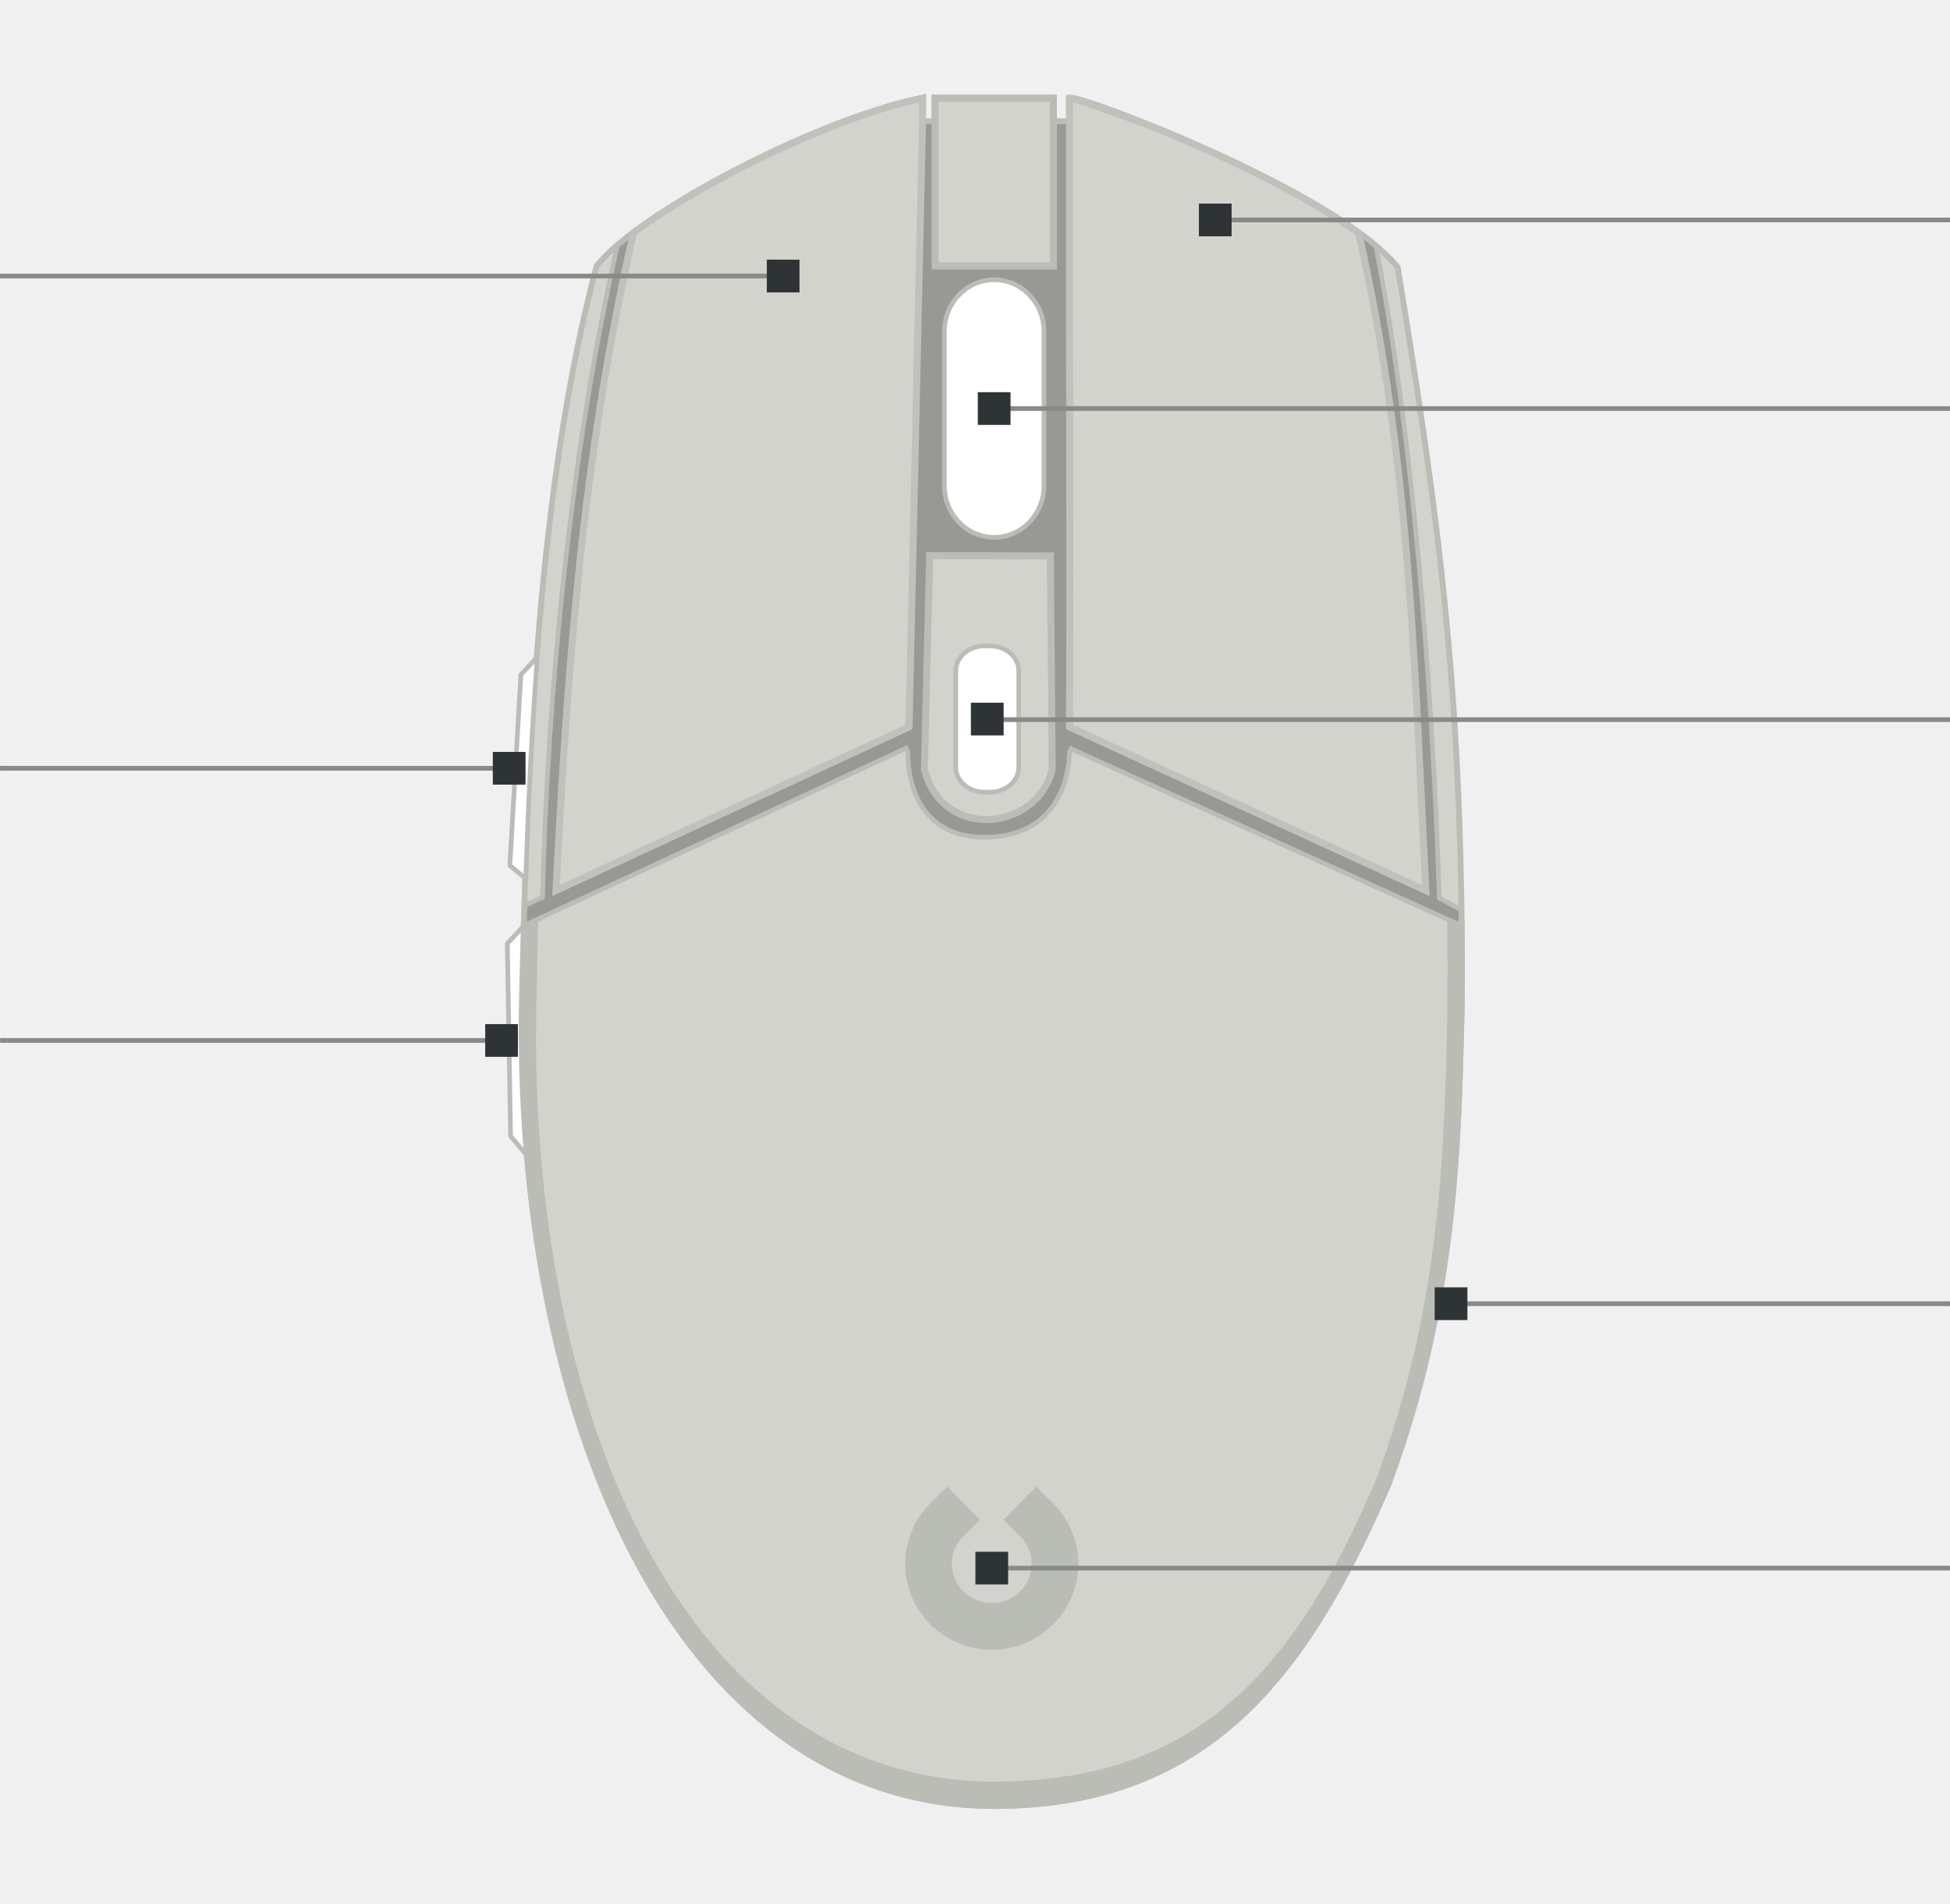
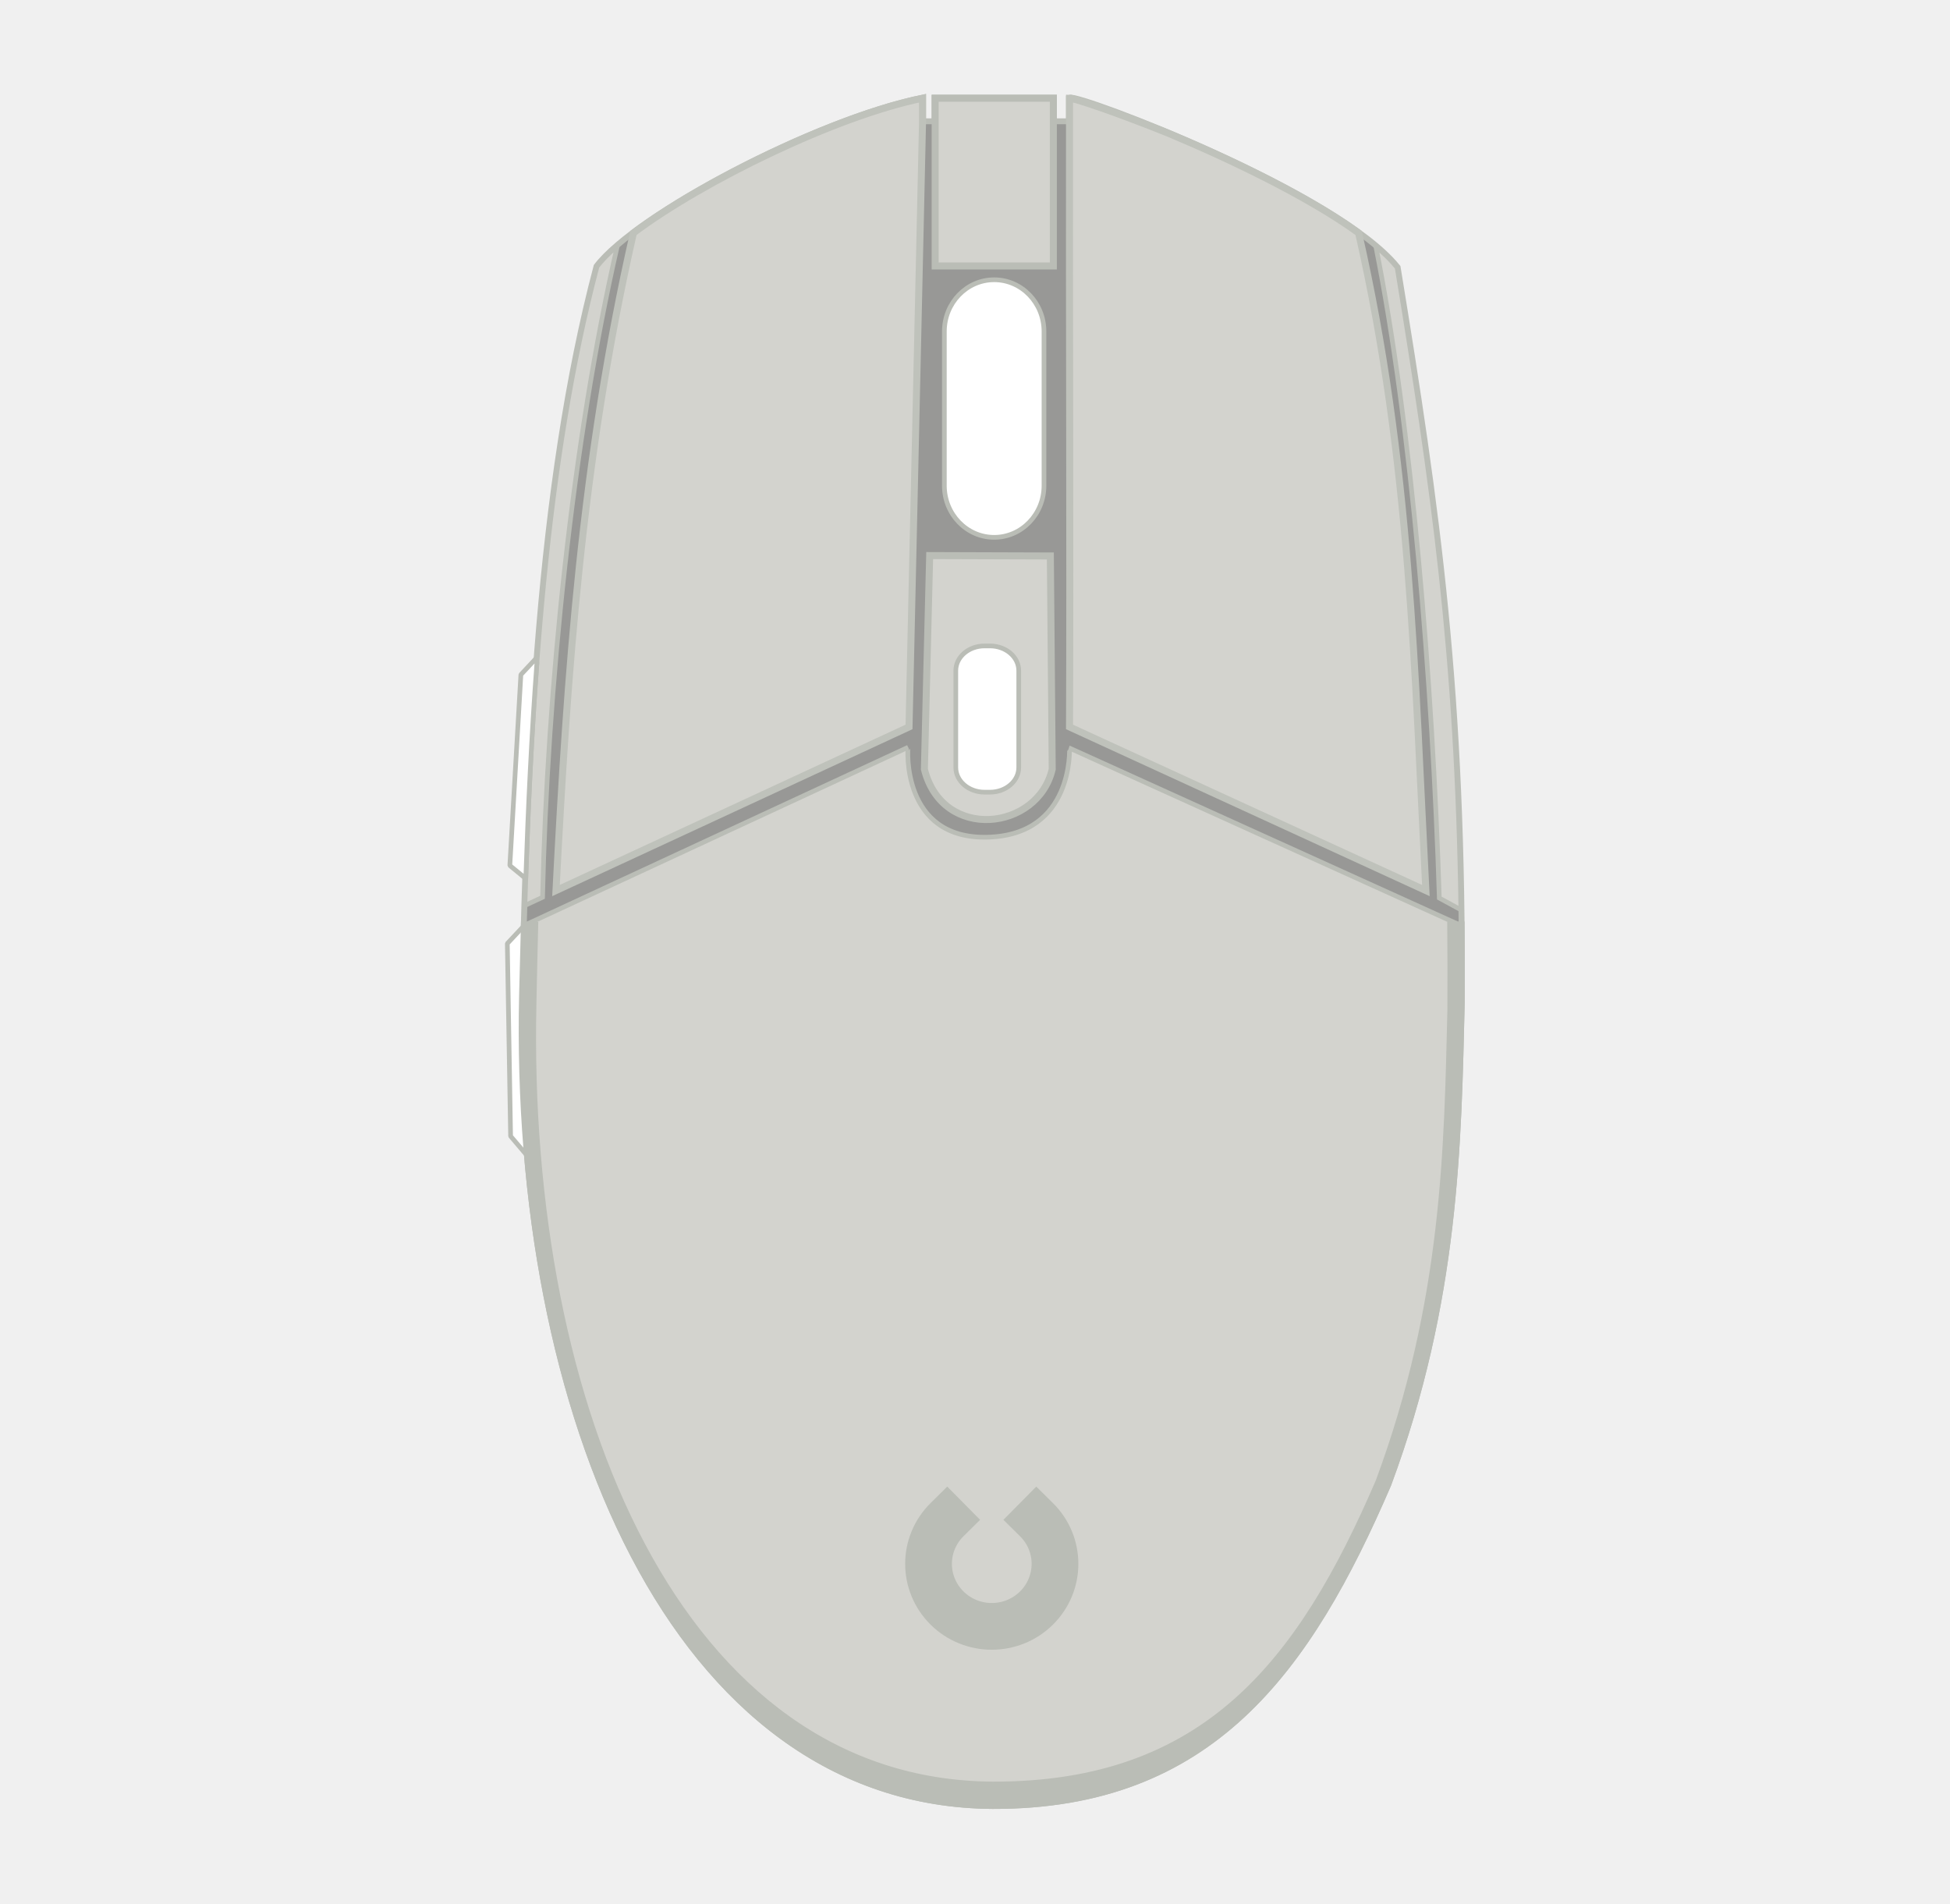
<svg xmlns="http://www.w3.org/2000/svg" width="417.2" height="407.25" viewBox="0 0 417.2 407.25" version="1.1" id="svg8">
  <defs id="defs2">
    </defs>
  <g id="Device" transform="translate(-68.7916,-394.0267)" style="display:inline">
    <path transform="translate(0,400.0001)" style="color:#000000;display:inline;overflow:visible;opacity:1;fill:#d3d3ce;fill-opacity:1;stroke:#babdb6;stroke-width:1.5;stroke-linecap:butt;stroke-linejoin:miter;stroke-miterlimit:4;stroke-dasharray:none;stroke-dashoffset:0;stroke-opacity:1;marker:none;marker-start:none;marker-mid:none;marker-end:none;paint-order:normal" d="m 266.166,15.045 c -22.925,4.661 -61.301,24.986 -69.639,36.005 -12.62,47.685 -14.805,106.342 -15.924,155.875 -2.006,88.778 32.073,172.959 100.587,173.365 46.629,0.107 67.422,-29.013 84.51,-68.696 14.629,-39.363 14.985,-73.169 15.714,-103.074 0.41,-66.336 -5.201,-105.262 -13.71,-157.257 C 354.763,35.157 299.722,14.28 297.615,15.045 v 5.053 h -3.46 v -5.053 l -25.286,3.5e-4 v 5.053 l -2.703,-10e-6 z" id="path870" />
    <path style="display:inline;fill:#989896;fill-opacity:1;stroke:#babdb6;stroke-width:1px;stroke-linecap:butt;stroke-linejoin:miter;stroke-opacity:1" d="m 229.174,21.01 c -0.166,-0.018 -0.286,-0.016 -0.352,0.008 v 5.055 h -3.459 v -5.055 l -25.285,0.002 v 5.053 H 197.375 v -5.055 c -22.925,4.661 -61.3,24.987 -69.639,36.006 -11.377,42.99 -14.261,94.838 -15.541,140.937 l 0.002,0.002 82.09,-38.08 c -0.097,0.042 -1.553,19.699 16.984,19.229 18.537,-0.47 17.527,-19.053 17.551,-19.061 l 83.709,37.932 0.049,-0.1 C 312.022,141.368 306.682,104.718 298.912,57.234 286.375,41.633 234.331,21.554 229.174,21.01 Z" id="path1006" transform="translate(68.7916,394.0267)" />
    <path transform="translate(0,400.0001)" style="color:#000000;display:inline;overflow:visible;opacity:1;fill:#d3d3ce;fill-opacity:1;stroke:#bfc2bb;stroke-width:1.5;stroke-linecap:square;stroke-linejoin:miter;stroke-miterlimit:4;stroke-dasharray:none;stroke-dashoffset:0;stroke-opacity:1;marker:none;marker-start:none;marker-mid:none;marker-end:none;paint-order:normal" d="m 266.162,15.046 c -18.532,3.769 -47.151,17.77 -61.846,28.818 -11.159,49.018 -14.184,94.599 -16.57,140.693 l 75.529,-35.004 2.891,-129.455 h -0.004 z" id="button0" />
    <path style="display:inline;fill:#d3d3ce;fill-opacity:1;stroke:#babdb6;stroke-width:1px;stroke-linecap:butt;stroke-linejoin:miter;stroke-opacity:1" d="m 132.053,52.619 c -1.829,1.576 -3.299,3.06 -4.316,4.404 -11.024,41.657 -14.086,91.685 -15.43,136.691 l 0.053,-0.014 3.719,-1.732 c 1.005,-44.439 6.382,-97.491 15.994,-139.328 0.001,-0.005 -0.018,-0.015 -0.019,-0.021 z" id="path1008" transform="translate(68.7916,394.0267)" />
    <rect transform="translate(0,400.0001)" style="display:inline;opacity:1;fill:#d3d3ce;fill-opacity:1;stroke:#babdb6;stroke-width:1.5;stroke-miterlimit:4;stroke-dasharray:none;stroke-opacity:1" id="rect985" width="25.286" height="35.886" x="268.869" y="15.045" rx="0" ry="0" />
    <path transform="translate(0,400.0001)" style="display:inline;opacity:1;fill:#d3d3ce;fill-opacity:1;stroke:#babdb6;stroke-width:1.5;stroke-miterlimit:4;stroke-dasharray:none;stroke-opacity:1" d="m 267.694,112.89 25.82,0.084 0.401,45.622 c -3.092,13.172 -23.478,15.501 -27.351,0 z" id="rect1003" />
    <rect transform="translate(0,400.0001)" ry="5.288" rx="6.152" y="132.221" x="273.283" height="31.288" width="13.468" id="button5" style="color:#000000;display:inline;overflow:visible;opacity:1;fill:#ffffff;fill-opacity:1;stroke:#babdb6;stroke-width:1;stroke-linecap:butt;stroke-linejoin:bevel;stroke-miterlimit:4;stroke-dasharray:none;stroke-dashoffset:0;stroke-opacity:1;marker:none;marker-start:none;marker-mid:none;marker-end:none;paint-order:normal" />
    <path style="display:inline;fill:#d3d3ce;fill-opacity:1;stroke:#babdb6;stroke-width:1px;stroke-linecap:butt;stroke-linejoin:miter;stroke-opacity:1" d="m 294.35,52.697 c 7.674,38.319 12.121,93.009 13.588,139.438 l 4.291,2.332 0.314,0.139 c -0.729,-54.668 -6.012,-90.81 -13.631,-137.371 -1.189,-1.479 -2.737,-2.998 -4.562,-4.537 z" id="path1010" transform="translate(68.7916,394.0267)" />
    <path transform="translate(0,400.0001)" style="color:#000000;display:inline;overflow:visible;opacity:1;fill:#d3d3ce;fill-opacity:1;stroke:#bfc2bb;stroke-width:1.5;stroke-linecap:square;stroke-linejoin:miter;stroke-miterlimit:4;stroke-dasharray:none;stroke-dashoffset:0;stroke-opacity:1;marker:none;marker-start:none;marker-mid:none;marker-end:none;paint-order:normal" d="m 297.615,15.046 v 5.053 h -0.004 c -0.072,38.852 0.176,91.903 0.004,129.455 l 76.24,35.004 C 371.468,138.464 370.621,92.883 359.463,43.866 348.692,36.049 332.005,28.076 318.646,22.491 307.623,18.055 298.751,15.066 297.615,15.046 Z" id="button1" />
    <rect transform="translate(0,400.0001)" style="color:#000000;display:inline;overflow:visible;opacity:1;fill:#ffffff;fill-opacity:1;stroke:#babdb6;stroke-width:1;stroke-linecap:butt;stroke-linejoin:bevel;stroke-miterlimit:4;stroke-dasharray:none;stroke-dashoffset:0;stroke-opacity:1;marker:none;marker-start:none;marker-mid:none;marker-end:none;paint-order:normal" id="button2" width="21.315" height="55.109" x="270.836" y="53.881" rx="10.657" ry="11.055" />
    <path transform="translate(0,400.0001)" style="color:#000000;display:inline;overflow:visible;opacity:1;fill:#ffffff;fill-opacity:1;stroke:#babdb6;stroke-width:1;stroke-linecap:butt;stroke-linejoin:bevel;stroke-miterlimit:4;stroke-dasharray:none;stroke-dashoffset:0;stroke-opacity:1;marker:none;marker-start:none;marker-mid:none;marker-end:none;paint-order:normal" d="m 183.47,134.903 -3.238,3.467 -2.363,40.832 3.375,2.764 c 0.016,-0.032 0.029,-0.064 0.045,-0.096 0.497,-15.012 1.216,-30.493 2.373,-45.992 -0.065,-0.321 -0.126,-0.655 -0.191,-0.975 z" id="button4" />
    <path style="color:#000000;display:inline;overflow:visible;fill:none;fill-opacity:1;stroke:#babdb6;stroke-width:10;stroke-linecap:square;stroke-linejoin:bevel;stroke-miterlimit:4;stroke-dasharray:none;stroke-opacity:1" id="led0" d="m -319.148,290.542 a 13.376,13.526 0 0 1 -18.917,0 13.376,13.526 0 0 1 0,-19.128 13.376,13.526 0 0 1 18.917,0" transform="rotate(-90,200,200)" />
    <path transform="translate(0,400.0001)" style="color:#000000;display:inline;overflow:visible;opacity:1;fill:#ffffff;fill-opacity:1;stroke:#babdb6;stroke-width:1;stroke-linecap:butt;stroke-linejoin:bevel;stroke-miterlimit:4;stroke-dasharray:none;stroke-dashoffset:0;stroke-opacity:1;marker:none;marker-start:none;marker-mid:none;marker-end:none;paint-order:normal" d="m 180.988,191.989 -3.656,3.902 0.702,41.214 3.55,4.178 c -0.025,-0.329 -0.022,-0.786 -0.025,-1.211 -0.888,-10.872 -1.208,-21.973 -0.955,-33.148 0.11,-4.877 0.245,-9.901 0.385,-14.936 z" id="button3" />
    <path transform="translate(0,400.0001)" id="led1" d="m 381.388,191.939 c 0.052,5.34 0.062,10.858 0.026,16.58 -0.729,29.905 -1.085,63.711 -15.714,103.074 -17.088,39.683 -37.881,68.803 -84.51,68.696 -68.514,-0.406 -102.593,-84.587 -100.587,-173.365 0.111,-4.912 0.242,-9.865 0.384,-14.937 l 2.198,0.021 c -0.138,4.96 -0.267,11.861 -0.375,16.665 -1.961,86.826 31.368,166.879 98.376,167.276 45.603,0.105 65.94,-26.099 82.652,-64.909 14.308,-38.497 14.655,-71.56 15.369,-100.807 0.035,-5.596 0.025,-13.002 -0.026,-18.225 z" style="color:#000000;display:inline;overflow:visible;opacity:1;fill:#babdb6;fill-opacity:1;stroke:#babdb6;stroke-width:1.5;stroke-linecap:butt;stroke-linejoin:miter;stroke-miterlimit:4;stroke-dasharray:none;stroke-dashoffset:0;stroke-opacity:1;marker:none;marker-start:none;marker-mid:none;marker-end:none;paint-order:normal" />
  </g>
-   <g id="Buttons" style="display:inline" transform="translate(-68.7916,5.973336)">
-     <g id="button4-path">
-       <path id="path964" d="M 69.398,158.395 H 177.726" style="color:#000000;overflow:visible;opacity:1;fill:none;fill-opacity:1;stroke:#888a85;stroke-width:1;stroke-linecap:square;stroke-linejoin:miter;stroke-miterlimit:4;stroke-dasharray:none;stroke-dashoffset:0;stroke-opacity:1;marker:none;marker-start:none;marker-mid:none;marker-end:none;paint-order:normal" />
-       <rect style="color:#000000;text-align:end;overflow:visible;fill:#888a85;fill-opacity:1;stroke:none;stroke-linecap:round" id="button4-leader" width="1" height="1" x="68.807" y="157.895" />
-       <rect y="154.895" x="174.226" height="7" width="7" id="rect974" style="color:#000000;overflow:visible;opacity:1;fill:#2e3436;fill-opacity:1;stroke:none;stroke-width:2;stroke-linecap:square;stroke-linejoin:miter;stroke-miterlimit:4;stroke-dasharray:none;stroke-dashoffset:0;stroke-opacity:1;marker:none;marker-start:none;marker-mid:none;marker-end:none;paint-order:normal" />
-     </g>
-     <g id="button3-path">
-       <path style="color:#000000;overflow:visible;opacity:1;fill:none;fill-opacity:1;stroke:#888a85;stroke-width:1;stroke-linecap:square;stroke-linejoin:miter;stroke-miterlimit:4;stroke-dasharray:none;stroke-dashoffset:0;stroke-opacity:1;marker:none;marker-start:none;marker-mid:none;marker-end:none;paint-order:normal" d="M 69.516,216.628 H 176.101" id="path966" />
-       <rect y="216.128" x="68.814" height="1" width="1" id="button3-leader" style="color:#000000;text-align:end;overflow:visible;fill:#888a85;fill-opacity:1;stroke:none;stroke-linecap:round" />
-       <rect style="color:#000000;overflow:visible;opacity:1;fill:#2e3436;fill-opacity:1;stroke:none;stroke-width:2;stroke-linecap:square;stroke-linejoin:miter;stroke-miterlimit:4;stroke-dasharray:none;stroke-dashoffset:0;stroke-opacity:1;marker:none;marker-start:none;marker-mid:none;marker-end:none;paint-order:normal" id="rect976" width="7" height="7" x="172.601" y="213.128" />
-     </g>
-     <g id="button5-path">
-       <rect y="147.485" x="485" height="1" width="1" id="button5-leader" style="color:#000000;text-align:start;overflow:visible;fill:#888a85;fill-opacity:1;stroke:none;stroke-linecap:round" />
-       <path style="color:#000000;overflow:visible;opacity:1;fill:none;fill-opacity:1;stroke:#888a85;stroke-width:1;stroke-linecap:square;stroke-linejoin:miter;stroke-miterlimit:4;stroke-dasharray:none;stroke-dashoffset:0;stroke-opacity:1;marker:none;marker-start:none;marker-mid:none;marker-end:none;paint-order:normal" d="M 484.551,147.992 H 280.862" id="path51" />
-       <rect style="color:#000000;overflow:visible;opacity:1;fill:#2e3436;fill-opacity:1;stroke:none;stroke-width:2;stroke-linecap:square;stroke-linejoin:miter;stroke-miterlimit:4;stroke-dasharray:none;stroke-dashoffset:0;stroke-opacity:1;marker:none;marker-start:none;marker-mid:none;marker-end:none;paint-order:normal" id="rect53" width="7" height="7" x="276.517" y="144.365" />
-     </g>
-     <g id="button2-path">
-       <rect y="80.935" x="485" height="1" width="1" id="button2-leader" style="color:#000000;text-align:start;overflow:visible;fill:#888a85;fill-opacity:1;stroke:none;stroke-linecap:round" />
-       <path style="color:#000000;overflow:visible;opacity:1;fill:none;fill-opacity:1;stroke:#888a85;stroke-width:1;stroke-linecap:square;stroke-linejoin:miter;stroke-miterlimit:4;stroke-dasharray:none;stroke-dashoffset:0;stroke-opacity:1;marker:none;marker-start:none;marker-mid:none;marker-end:none;paint-order:normal" d="m 281.493,81.435 203.014,2e-6" id="path908" />
-       <rect style="color:#000000;overflow:visible;opacity:1;fill:#2e3436;fill-opacity:1;stroke:none;stroke-width:2;stroke-linecap:square;stroke-linejoin:miter;stroke-miterlimit:4;stroke-dasharray:none;stroke-dashoffset:0;stroke-opacity:1;marker:none;marker-start:none;marker-mid:none;marker-end:none;paint-order:normal" id="rect910" width="7" height="7" x="277.993" y="77.935" />
-     </g>
-     <g id="button1-path" transform="translate(0,-11.9997)">
-       <rect style="color:#000000;text-align:start;overflow:visible;fill:#888a85;fill-opacity:1;stroke:none;stroke-linecap:round" id="button1-leader" width="1" height="1" x="485" y="52.581" />
-       <path style="color:#000000;overflow:visible;opacity:1;fill:none;fill-opacity:1;stroke:#888a85;stroke-width:1;stroke-linecap:square;stroke-linejoin:miter;stroke-miterlimit:4;stroke-dasharray:none;stroke-dashoffset:0;stroke-opacity:1;marker:none;marker-start:none;marker-mid:none;marker-end:none;paint-order:normal" d="M 329.183,53.081 H 485" id="path958" />
-       <rect style="color:#000000;overflow:visible;opacity:1;fill:#2e3436;fill-opacity:1;stroke:none;stroke-width:2;stroke-linecap:square;stroke-linejoin:miter;stroke-miterlimit:4;stroke-dasharray:none;stroke-dashoffset:0;stroke-opacity:1;marker:none;marker-start:none;marker-mid:none;marker-end:none;paint-order:normal" id="rect968" width="7" height="7" x="325.295" y="49.581" />
-     </g>
-     <g id="button0-path">
-       <rect style="color:#000000;text-align:end;overflow:visible;fill:#888a85;fill-opacity:1;stroke:none;stroke-linecap:round" id="button0-leader" width="1" height="1" x="68.719" y="52.581" />
-       <path id="path960" d="m 236.35,53.081 -166.192,2e-6" style="color:#000000;overflow:visible;opacity:1;fill:none;fill-opacity:1;stroke:#888a85;stroke-width:1;stroke-linecap:square;stroke-linejoin:miter;stroke-miterlimit:4;stroke-dasharray:none;stroke-dashoffset:0;stroke-opacity:1;marker:none;marker-start:none;marker-mid:none;marker-end:none;paint-order:normal" />
-       <rect y="49.581" x="232.85" height="7" width="7" id="rect970" style="color:#000000;overflow:visible;opacity:1;fill:#2e3436;fill-opacity:1;stroke:none;stroke-width:2;stroke-linecap:square;stroke-linejoin:miter;stroke-miterlimit:4;stroke-dasharray:none;stroke-dashoffset:0;stroke-opacity:1;marker:none;marker-start:none;marker-mid:none;marker-end:none;paint-order:normal" />
-     </g>
-   </g>
-   <g id="LEDs" style="display:inline" transform="translate(-68.7916,5.973336)">
-     <g id="led0-path">
-       <path id="path877" d="M 485,329.52 H 281.054" style="color:#000000;display:inline;overflow:visible;opacity:1;fill:none;fill-opacity:1;stroke:#888a85;stroke-width:1;stroke-linecap:square;stroke-linejoin:miter;stroke-miterlimit:4;stroke-dasharray:none;stroke-dashoffset:0;stroke-opacity:1;marker:none;marker-start:none;marker-mid:none;marker-end:none;paint-order:normal" />
-       <rect y="326.02" x="277.478" height="7" width="7" id="rect879" style="color:#000000;display:inline;overflow:visible;opacity:1;fill:#2e3436;fill-opacity:1;stroke:none;stroke-width:2;stroke-linecap:square;stroke-linejoin:miter;stroke-miterlimit:4;stroke-dasharray:none;stroke-dashoffset:0;stroke-opacity:1;marker:none;marker-start:none;marker-mid:none;marker-end:none;paint-order:normal" />
-       <rect y="329.02" x="485" height="1" width="1" id="led0-leader" style="color:#000000;text-align:start;display:inline;overflow:visible;fill:#888a85;fill-opacity:1;stroke:none;stroke-linecap:round" />
-     </g>
-     <g id="led1-path">
-       <path style="color:#000000;display:inline;overflow:visible;opacity:1;fill:none;fill-opacity:1;stroke:#888a85;stroke-width:1;stroke-linecap:square;stroke-linejoin:miter;stroke-miterlimit:4;stroke-dasharray:none;stroke-dashoffset:0;stroke-opacity:1;marker:none;marker-start:none;marker-mid:none;marker-end:none;paint-order:normal" d="M 484.997,272.953 H 379.239" id="path4525" />
-       <rect style="color:#000000;text-align:start;display:inline;overflow:visible;fill:#888a85;fill-opacity:1;stroke:none;stroke-linecap:round" id="led1-leader" width="1" height="1" x="485" y="272.453" />
-       <rect style="color:#000000;display:inline;overflow:visible;opacity:1;fill:#2e3436;fill-opacity:1;stroke:none;stroke-width:2;stroke-linecap:square;stroke-linejoin:miter;stroke-miterlimit:4;stroke-dasharray:none;stroke-dashoffset:0;stroke-opacity:1;marker:none;marker-start:none;marker-mid:none;marker-end:none;paint-order:normal" id="rect4544" width="7" height="7" x="375.739" y="269.453" />
-     </g>
-   </g>
</svg>
